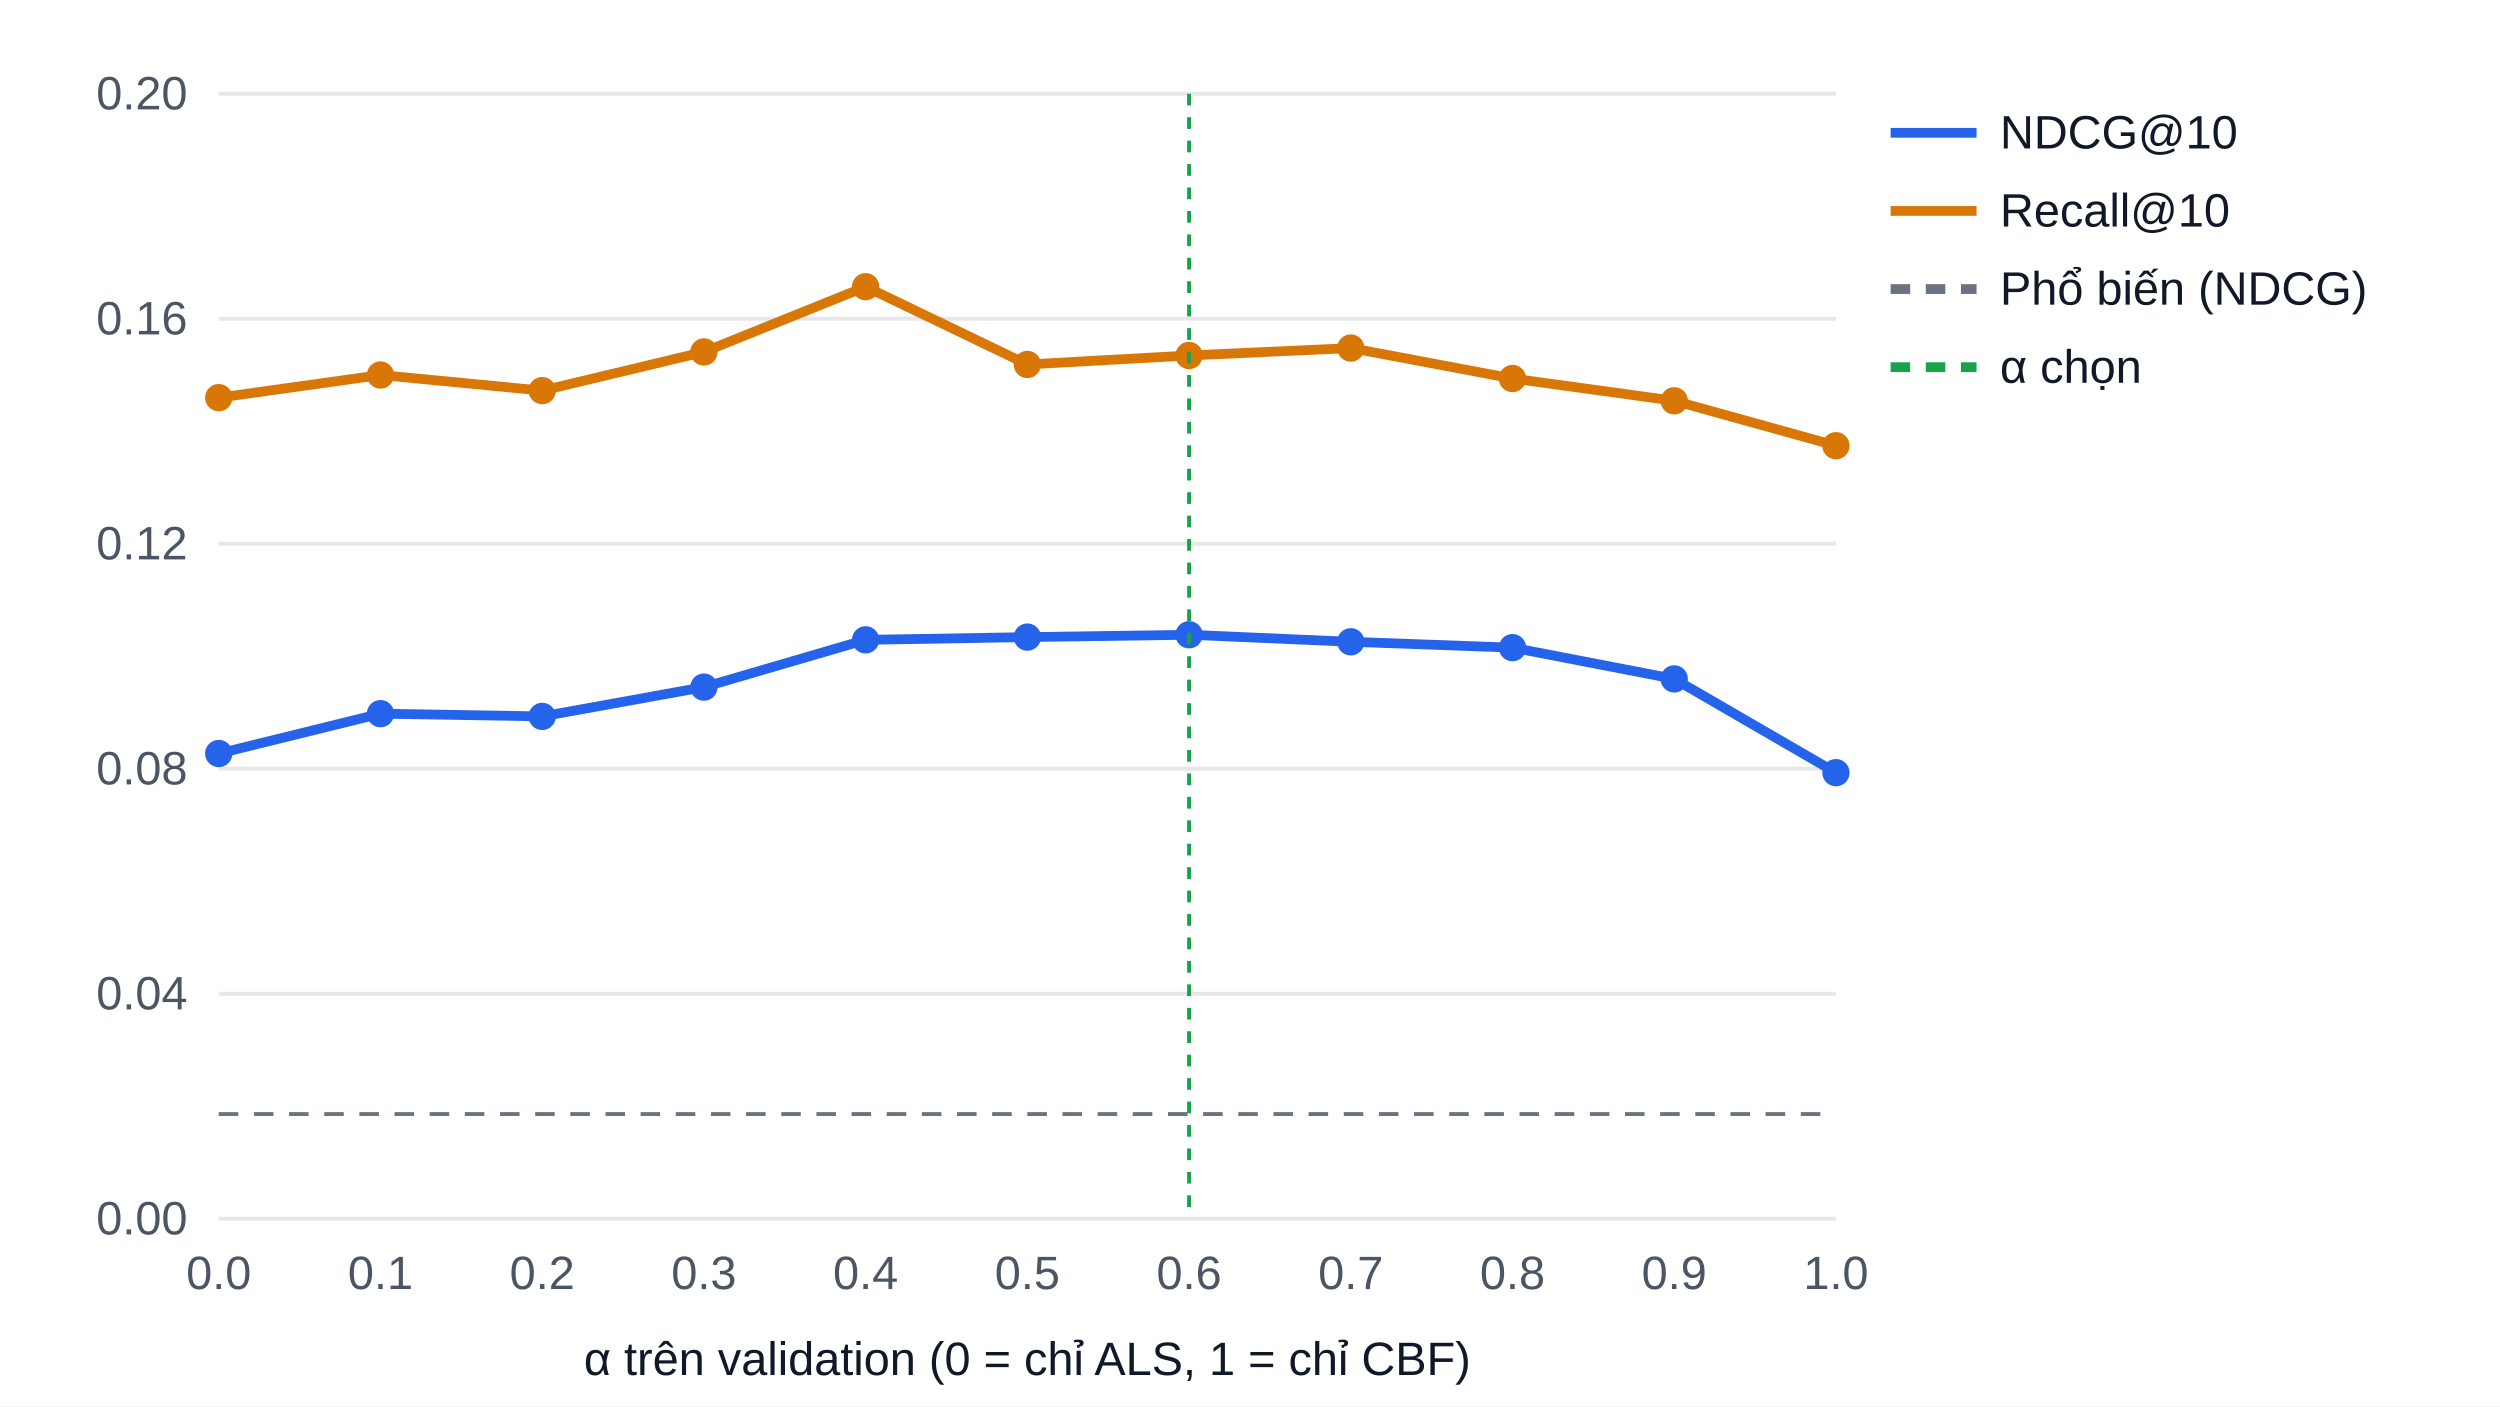
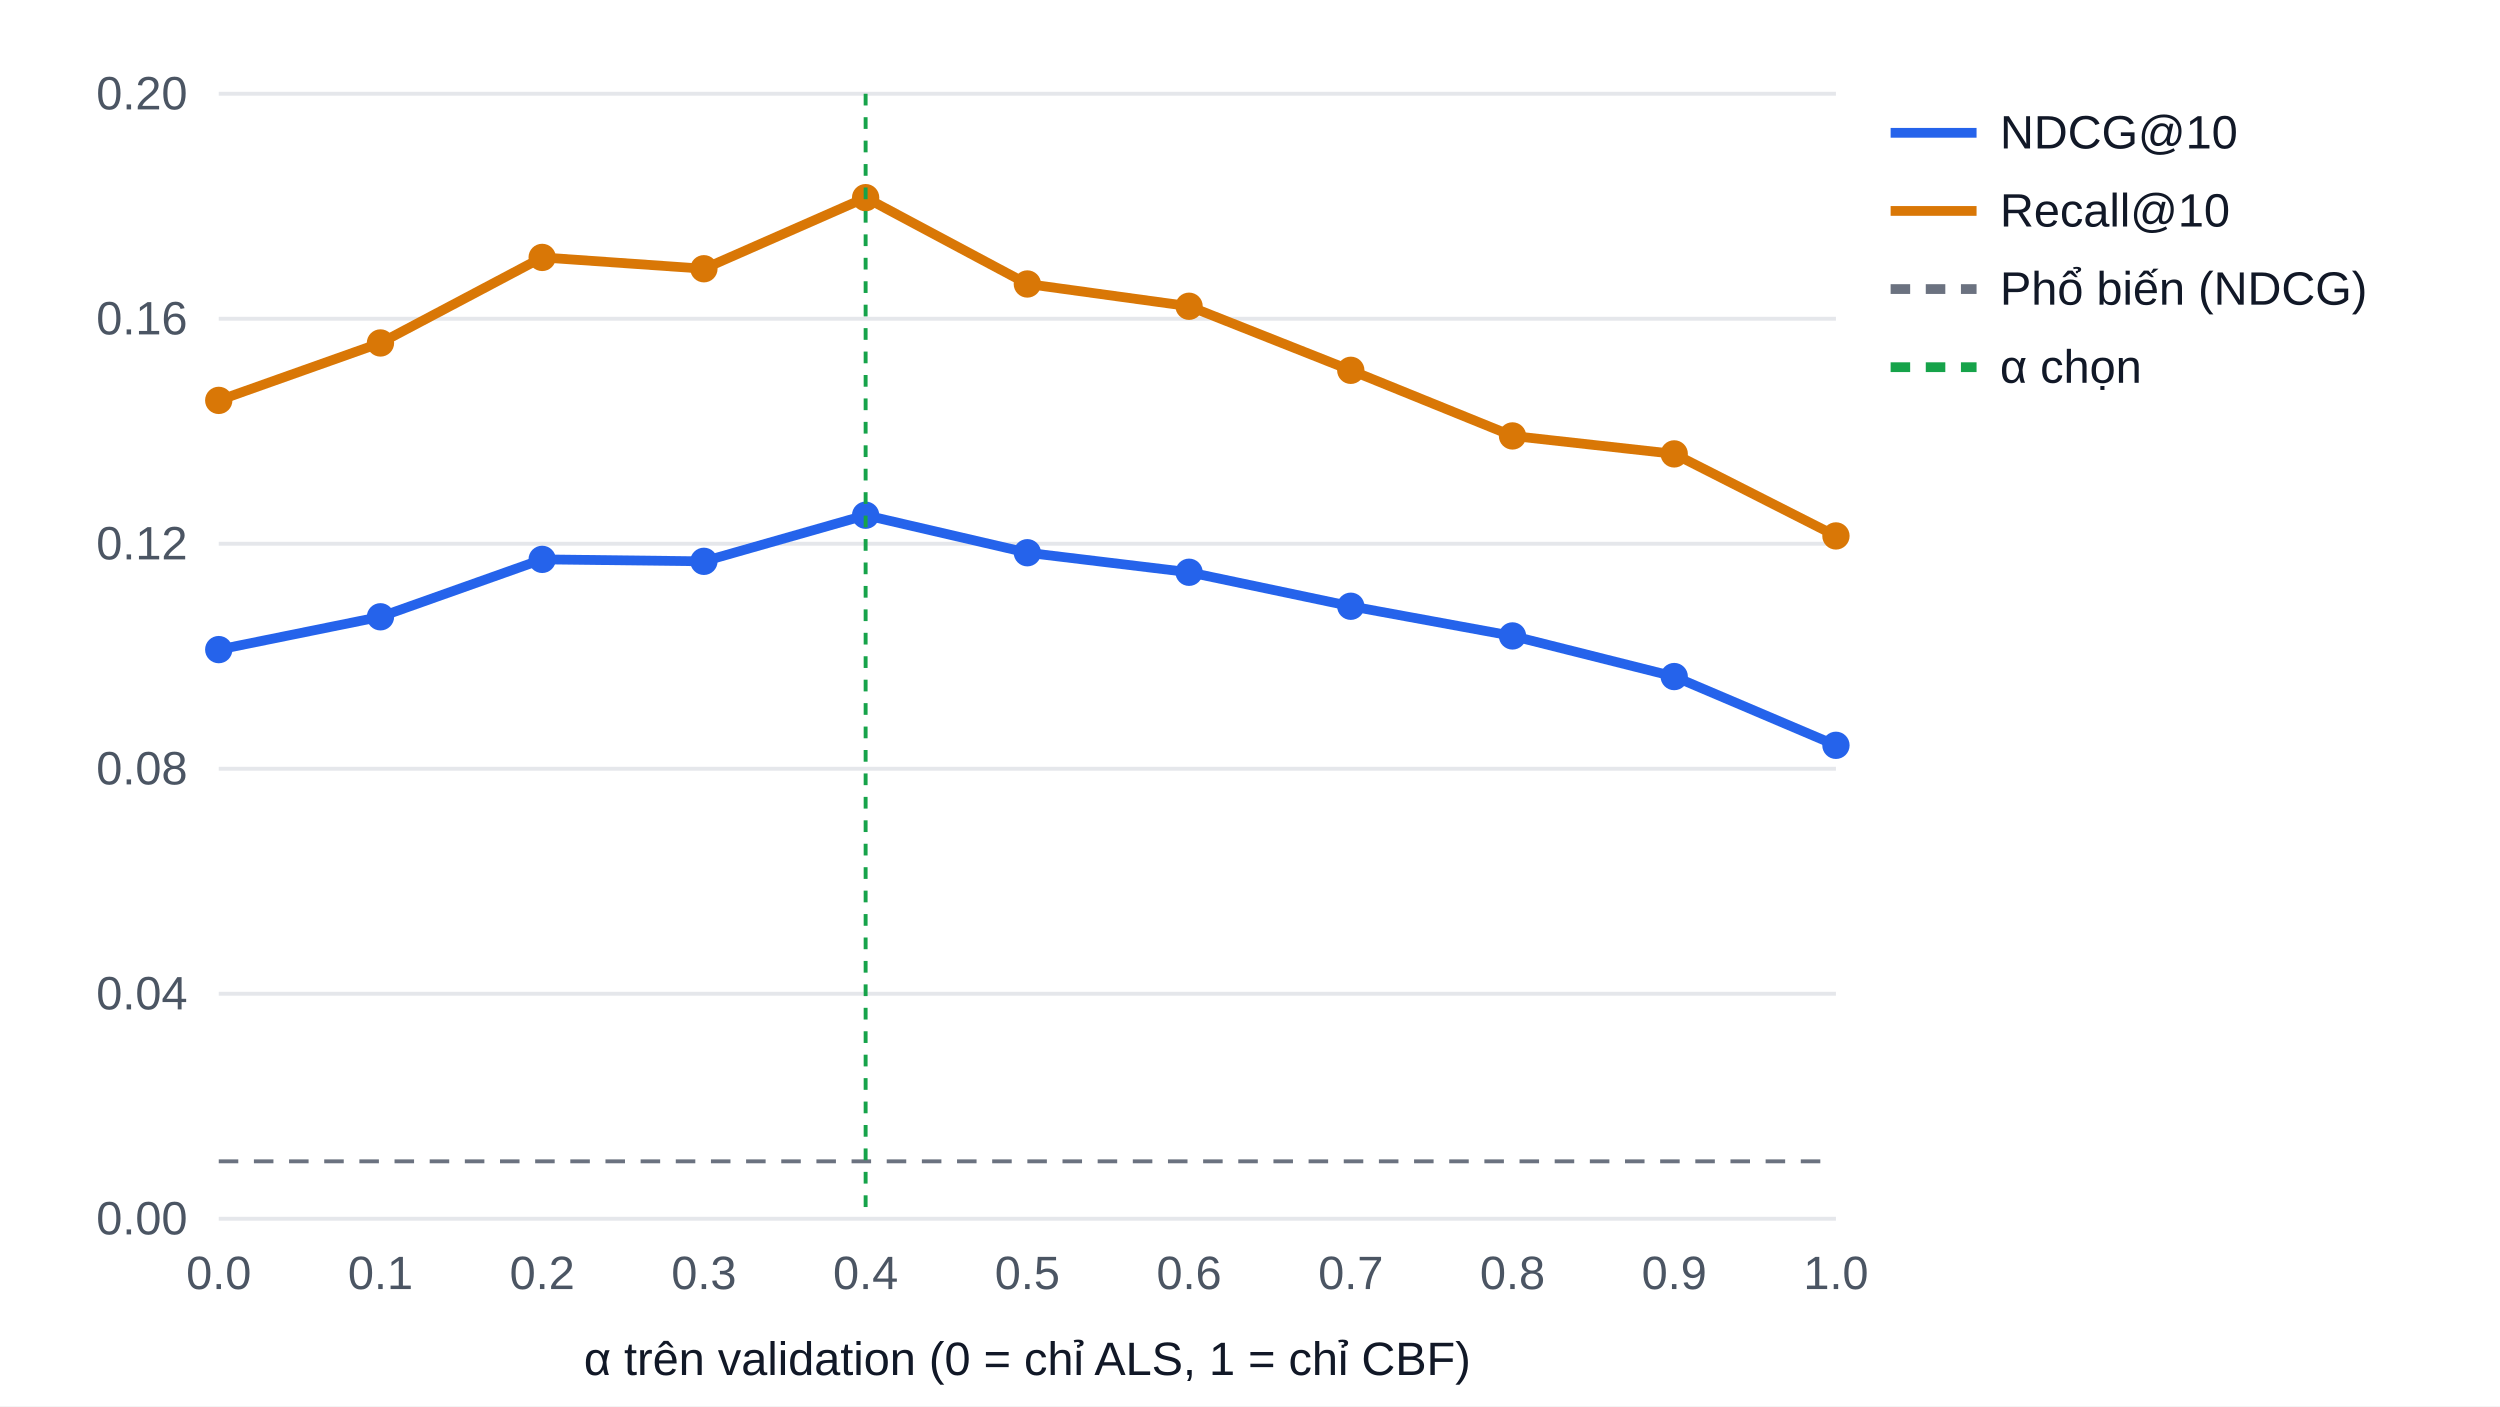
<svg xmlns="http://www.w3.org/2000/svg" viewBox="0 0 640 360" width="640" height="360" font-family="Arial, sans-serif" font-size="12">
  <rect width="640" height="360" fill="#ffffff" />
  <line x1="56" y1="312.0" x2="470" y2="312.0" stroke="#e5e7eb" />
  <text x="48" y="316.0" text-anchor="end" fill="#4b5563">0.00</text>
  <line x1="56" y1="254.4" x2="470" y2="254.4" stroke="#e5e7eb" />
  <text x="48" y="258.4" text-anchor="end" fill="#4b5563">0.04</text>
  <line x1="56" y1="196.8" x2="470" y2="196.8" stroke="#e5e7eb" />
  <text x="48" y="200.8" text-anchor="end" fill="#4b5563">0.08</text>
  <line x1="56" y1="139.2" x2="470" y2="139.2" stroke="#e5e7eb" />
  <text x="48" y="143.2" text-anchor="end" fill="#4b5563">0.12</text>
  <line x1="56" y1="81.6" x2="470" y2="81.6" stroke="#e5e7eb" />
  <text x="48" y="85.6" text-anchor="end" fill="#4b5563">0.16</text>
  <line x1="56" y1="24.0" x2="470" y2="24.0" stroke="#e5e7eb" />
  <text x="48" y="28.0" text-anchor="end" fill="#4b5563">0.20</text>
  <text x="56.0" y="330" text-anchor="middle" fill="#4b5563">0.0</text>
  <text x="97.4" y="330" text-anchor="middle" fill="#4b5563">0.1</text>
  <text x="138.8" y="330" text-anchor="middle" fill="#4b5563">0.2</text>
  <text x="180.2" y="330" text-anchor="middle" fill="#4b5563">0.3</text>
  <text x="221.6" y="330" text-anchor="middle" fill="#4b5563">0.4</text>
  <text x="263.0" y="330" text-anchor="middle" fill="#4b5563">0.5</text>
  <text x="304.4" y="330" text-anchor="middle" fill="#4b5563">0.6</text>
  <text x="345.8" y="330" text-anchor="middle" fill="#4b5563">0.7</text>
  <text x="387.2" y="330" text-anchor="middle" fill="#4b5563">0.8</text>
  <text x="428.6" y="330" text-anchor="middle" fill="#4b5563">0.9</text>
  <text x="470.0" y="330" text-anchor="middle" fill="#4b5563">1.0</text>
  <text x="263.0" y="352" text-anchor="middle" fill="#111827">α trên validation (0 = chỉ ALS, 1 = chỉ CBF)</text>
-   <path d="M56.0,192.9 L97.4,182.7 L138.8,183.4 L180.2,175.9 L221.6,163.8 L263.0,163.1 L304.4,162.5 L345.8,164.3 L387.2,165.8 L428.6,173.8 L470.0,197.8" fill="none" stroke="#2563eb" stroke-width="2.5" />
-   <circle cx="56.0" cy="192.9" r="3.5" fill="#2563eb" />
-   <circle cx="97.4" cy="182.7" r="3.5" fill="#2563eb" />
-   <circle cx="138.8" cy="183.4" r="3.5" fill="#2563eb" />
-   <circle cx="180.2" cy="175.9" r="3.5" fill="#2563eb" />
-   <circle cx="221.6" cy="163.8" r="3.5" fill="#2563eb" />
-   <circle cx="263.0" cy="163.1" r="3.5" fill="#2563eb" />
-   <circle cx="304.4" cy="162.5" r="3.5" fill="#2563eb" />
-   <circle cx="345.8" cy="164.3" r="3.5" fill="#2563eb" />
-   <circle cx="387.2" cy="165.8" r="3.5" fill="#2563eb" />
-   <circle cx="428.6" cy="173.8" r="3.5" fill="#2563eb" />
-   <circle cx="470.0" cy="197.8" r="3.5" fill="#2563eb" />
-   <path d="M56.0,101.8 L97.4,96.0 L138.8,100.0 L180.2,90.1 L221.6,73.4 L263.0,93.3 L304.4,91.0 L345.8,89.1 L387.2,96.9 L428.6,102.6 L470.0,114.1" fill="none" stroke="#d97706" stroke-width="2.5" />
-   <circle cx="56.0" cy="101.8" r="3.5" fill="#d97706" />
-   <circle cx="97.4" cy="96.0" r="3.5" fill="#d97706" />
-   <circle cx="138.8" cy="100.0" r="3.5" fill="#d97706" />
-   <circle cx="180.2" cy="90.1" r="3.5" fill="#d97706" />
-   <circle cx="221.6" cy="73.4" r="3.5" fill="#d97706" />
-   <circle cx="263.0" cy="93.3" r="3.5" fill="#d97706" />
-   <circle cx="304.4" cy="91.0" r="3.5" fill="#d97706" />
-   <circle cx="345.8" cy="89.1" r="3.5" fill="#d97706" />
-   <circle cx="387.2" cy="96.9" r="3.5" fill="#d97706" />
-   <circle cx="428.6" cy="102.6" r="3.5" fill="#d97706" />
-   <circle cx="470.0" cy="114.1" r="3.5" fill="#d97706" />
-   <line x1="56" y1="285.2" x2="470" y2="285.2" stroke="#6b7280" stroke-dasharray="5 4" />
-   <line x1="304.4" y1="24" x2="304.4" y2="312" stroke="#16a34a" stroke-dasharray="3 3" />
+   <path d="M56.0,166.3 L97.4,157.9 L138.8,143.2 L180.2,143.7 L221.6,131.9 L263.0,141.5 L304.4,146.5 L345.8,155.2 L387.2,162.8 L428.6,173.2 L470.0,190.8" fill="none" stroke="#2563eb" stroke-width="2.5" />
+   <circle cx="56.0" cy="166.3" r="3.5" fill="#2563eb" />
+   <circle cx="97.4" cy="157.9" r="3.5" fill="#2563eb" />
+   <circle cx="138.8" cy="143.2" r="3.5" fill="#2563eb" />
+   <circle cx="180.2" cy="143.7" r="3.5" fill="#2563eb" />
+   <circle cx="221.6" cy="131.9" r="3.5" fill="#2563eb" />
+   <circle cx="263.0" cy="141.5" r="3.5" fill="#2563eb" />
+   <circle cx="304.4" cy="146.5" r="3.5" fill="#2563eb" />
+   <circle cx="345.8" cy="155.2" r="3.5" fill="#2563eb" />
+   <circle cx="387.2" cy="162.8" r="3.5" fill="#2563eb" />
+   <circle cx="428.6" cy="173.2" r="3.5" fill="#2563eb" />
+   <circle cx="470.0" cy="190.8" r="3.5" fill="#2563eb" />
+   <path d="M56.0,102.5 L97.4,87.8 L138.8,65.9 L180.2,68.8 L221.6,50.6 L263.0,72.7 L304.4,78.4 L345.8,94.8 L387.2,111.6 L428.6,116.2 L470.0,137.2" fill="none" stroke="#d97706" stroke-width="2.5" />
+   <circle cx="56.0" cy="102.5" r="3.5" fill="#d97706" />
+   <circle cx="97.4" cy="87.8" r="3.5" fill="#d97706" />
+   <circle cx="138.8" cy="65.9" r="3.5" fill="#d97706" />
+   <circle cx="180.2" cy="68.8" r="3.5" fill="#d97706" />
+   <circle cx="221.6" cy="50.6" r="3.5" fill="#d97706" />
+   <circle cx="263.0" cy="72.7" r="3.5" fill="#d97706" />
+   <circle cx="304.4" cy="78.4" r="3.5" fill="#d97706" />
+   <circle cx="345.8" cy="94.8" r="3.5" fill="#d97706" />
+   <circle cx="387.2" cy="111.6" r="3.5" fill="#d97706" />
+   <circle cx="428.6" cy="116.2" r="3.5" fill="#d97706" />
+   <circle cx="470.0" cy="137.2" r="3.5" fill="#d97706" />
+   <line x1="56" y1="297.3" x2="470" y2="297.3" stroke="#6b7280" stroke-dasharray="5 4" />
+   <line x1="221.6" y1="24" x2="221.6" y2="312" stroke="#16a34a" stroke-dasharray="3 3" />
  <line x1="484" y1="34" x2="506" y2="34" stroke="#2563eb" stroke-width="2.5" />
  <text x="512" y="38" fill="#111827">NDCG@10</text>
  <line x1="484" y1="54" x2="506" y2="54" stroke="#d97706" stroke-width="2.5" />
  <text x="512" y="58" fill="#111827">Recall@10</text>
  <line x1="484" y1="74" x2="506" y2="74" stroke="#6b7280" stroke-width="2.5" stroke-dasharray="5 4" />
  <text x="512" y="78" fill="#111827">Phổ biến (NDCG)</text>
  <line x1="484" y1="94" x2="506" y2="94" stroke="#16a34a" stroke-width="2.5" stroke-dasharray="5 4" />
  <text x="512" y="98" fill="#111827">α chọn</text>
</svg>
